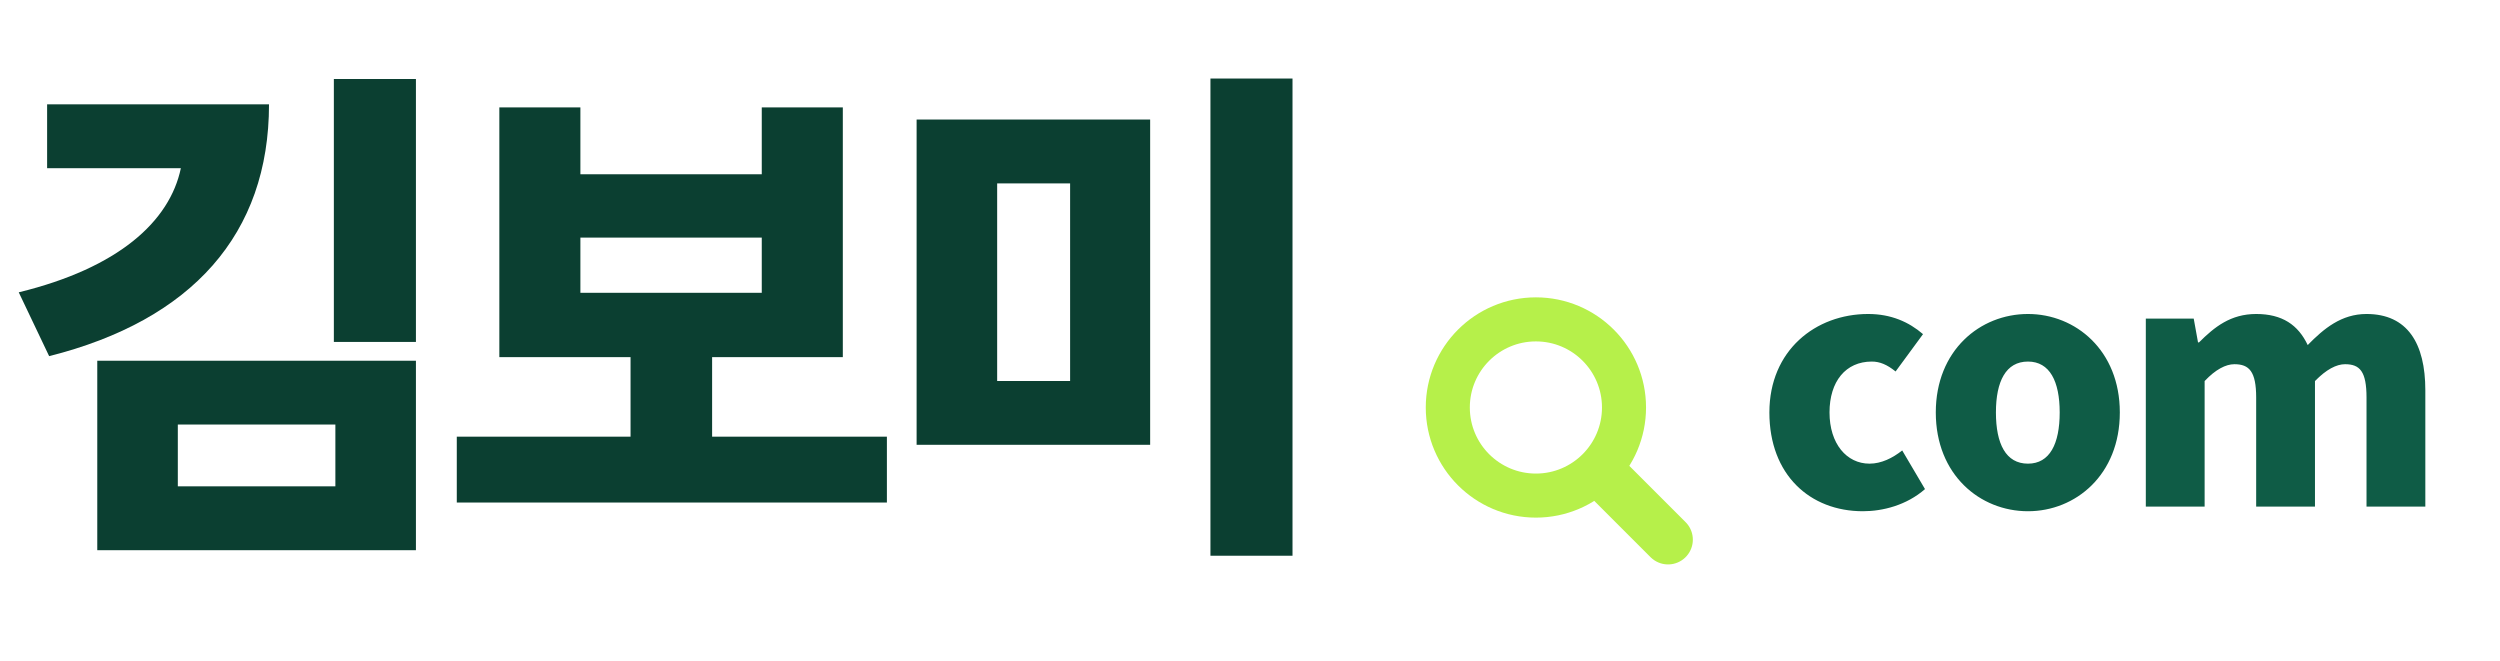
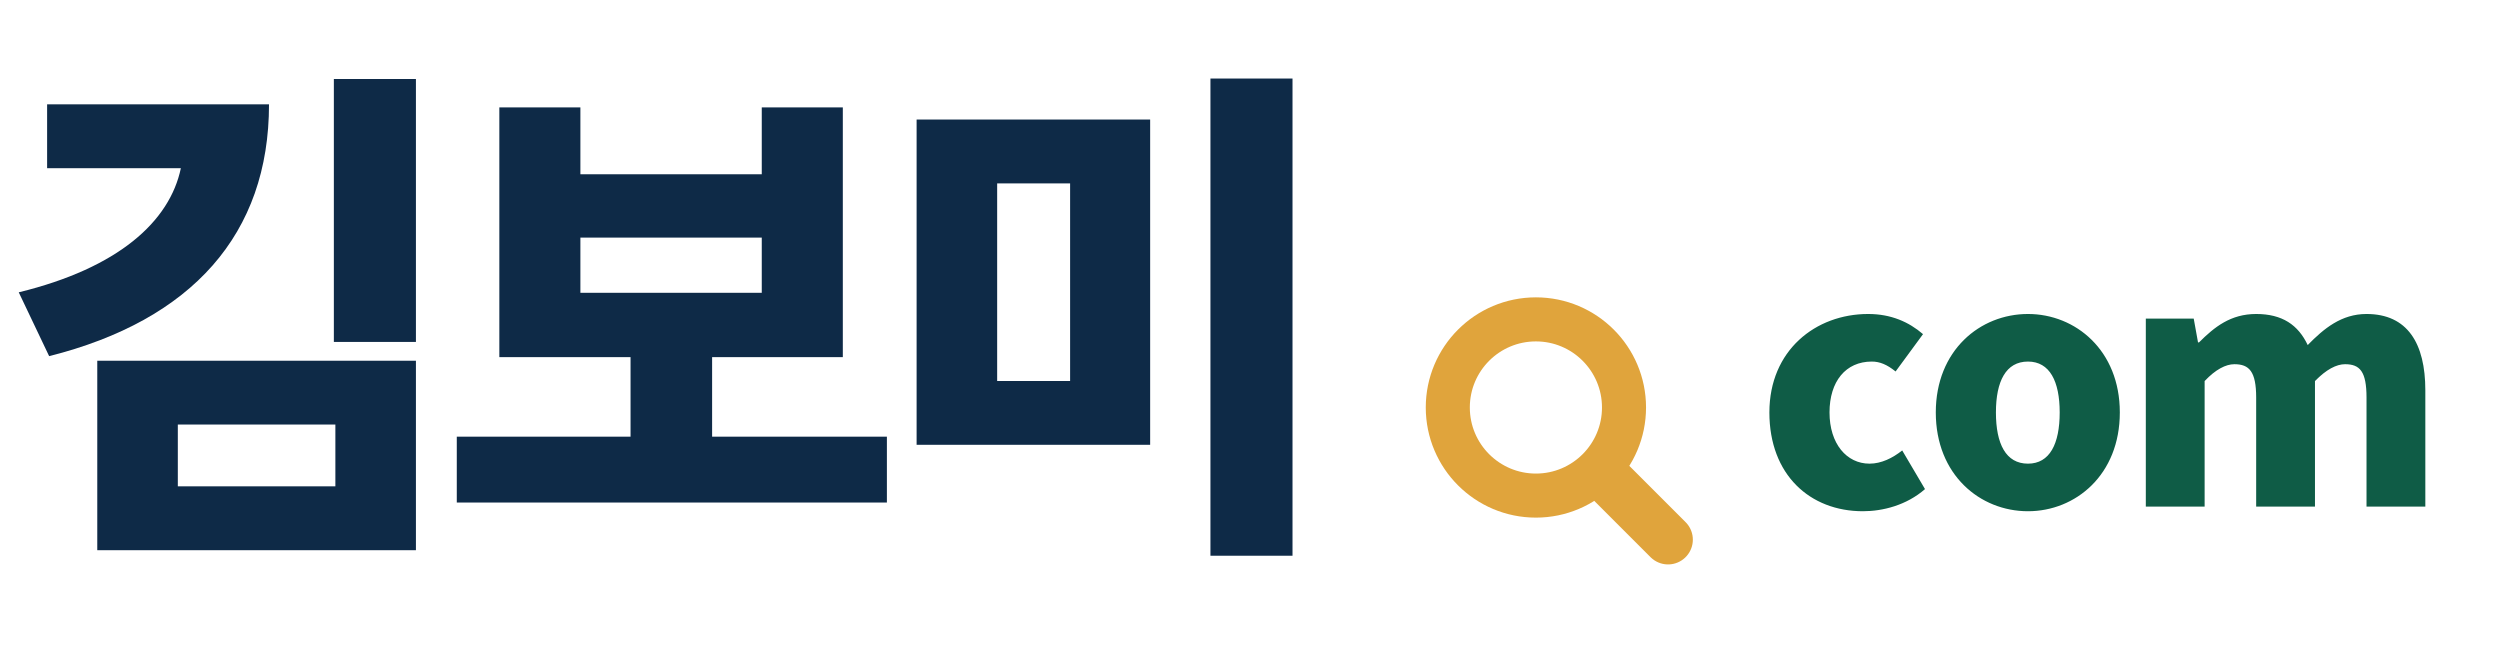
<svg xmlns="http://www.w3.org/2000/svg" viewBox="0 0 227 60">
-   <path d="M30.314 7.176V31.05H37.766V7.176ZM8.832 32.752V49.956H37.766V32.752ZM30.452 38.548V44.16H16.146V38.548ZM4.278 9.476V15.272H16.422C15.41 20.102 10.764 24.334 1.702 26.542L4.462 32.338C17.434 29.072 24.426 21.252 24.426 9.476Z M52.7 21.574H69.168V26.588H52.7ZM45.34 9.752V32.43H57.254V39.652H41.476V45.632H80.53V39.652H64.66V32.43H76.528V9.752H69.168V15.824H52.7V9.752Z M83.228 10.856V40.388H104.434V10.856ZM97.166 16.652V34.592H90.542V16.652ZM109.908 7.13V50.462H117.36V7.13Z" fill="#0B3F31" />
-   <circle cx="139.46" cy="37" r="8" fill="none" stroke="#B6F04A" stroke-width="4" />
-   <path d="M145.46 43l6 6" stroke="#B6F04A" stroke-width="4.5" stroke-linecap="round" />
+   <path d="M30.314 7.176V31.05H37.766V7.176ZM8.832 32.752V49.956H37.766V32.752ZM30.452 38.548V44.16H16.146V38.548ZM4.278 9.476V15.272H16.422C15.41 20.102 10.764 24.334 1.702 26.542L4.462 32.338C17.434 29.072 24.426 21.252 24.426 9.476Z M52.7 21.574H69.168V26.588H52.7ZM45.34 9.752V32.43H57.254V39.652H41.476V45.632H80.53V39.652H64.66V32.43H76.528V9.752H69.168V15.824H52.7V9.752Z M83.228 10.856V40.388H104.434V10.856ZM97.166 16.652V34.592H90.542V16.652ZM109.908 7.13V50.462H117.36V7.13Z" fill="#0E2A47" />
+   <circle cx="139.46" cy="37" r="8" fill="none" stroke="#E0A43C" stroke-width="4" />
+   <path d="M145.46 43l6 6" stroke="#E0A43C" stroke-width="4.5" stroke-linecap="round" />
  <path transform="translate(159.46,0)" d="M9.69 46.42C11.49 46.42 13.65 45.88 15.33 44.41L13.26 40.9C12.39 41.59 11.37 42.1 10.29 42.1C8.22 42.1 6.66 40.3 6.66 37.45C6.66 34.63 8.13 32.83 10.5 32.83C11.22 32.83 11.88 33.1 12.66 33.73L15.15 30.34C13.86 29.23 12.24 28.51 10.17 28.51C5.4 28.51 1.2 31.81 1.2 37.45C1.2 43.12 4.89 46.42 9.69 46.42Z M24.68 46.42C29.0 46.42 33.02 43.12 33.02 37.45C33.02 31.81 29.0 28.51 24.68 28.51C20.33 28.51 16.31 31.81 16.31 37.45C16.31 43.12 20.33 46.42 24.68 46.42ZM24.68 42.1C22.67 42.1 21.77 40.3 21.77 37.45C21.77 34.63 22.67 32.83 24.68 32.83C26.66 32.83 27.56 34.63 27.56 37.45C27.56 40.3 26.66 42.1 24.68 42.1Z M35.38 46.0H40.72V34.6C41.71 33.55 42.64 33.07 43.42 33.07C44.77 33.07 45.4 33.73 45.4 36.1V46.0H50.74V34.6C51.76 33.55 52.69 33.07 53.47 33.07C54.82 33.07 55.42 33.73 55.42 36.1V46.0H60.76V35.44C60.76 31.18 59.14 28.51 55.42 28.51C53.14 28.51 51.55 29.83 50.08 31.33C49.21 29.5 47.77 28.51 45.4 28.51C43.09 28.51 41.62 29.68 40.21 31.09H40.12L39.73 28.93H35.38Z" fill="#0F5C46" />
</svg>
